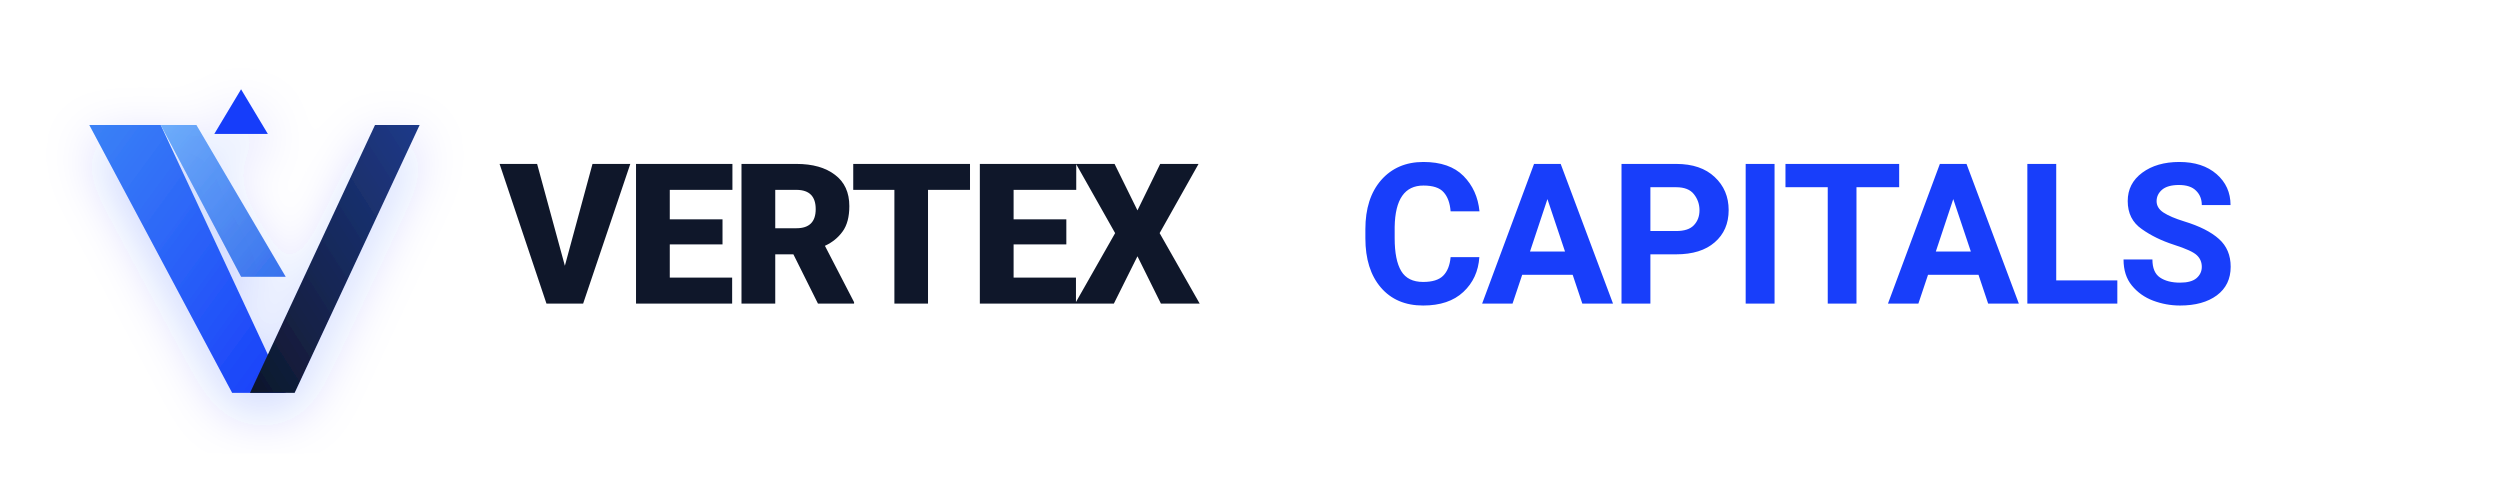
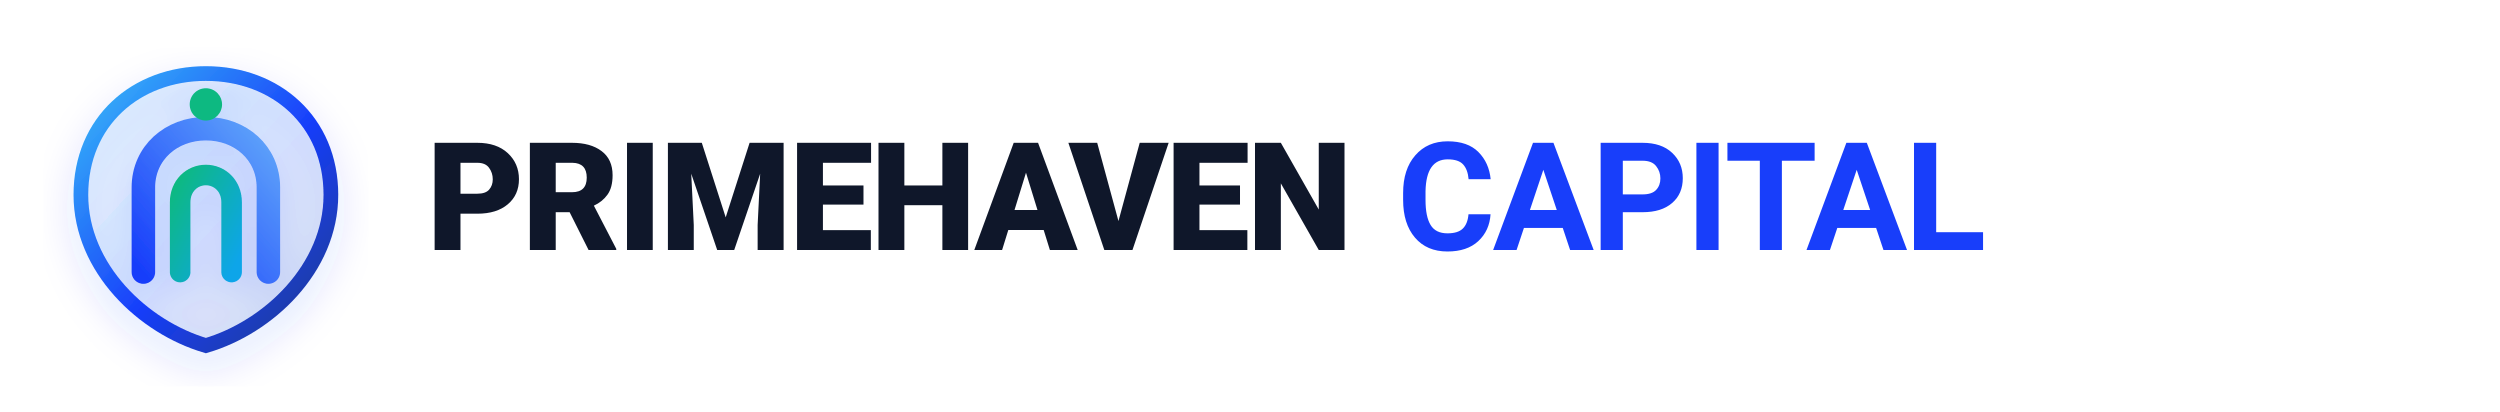
- <svg xmlns="http://www.w3.org/2000/svg" width="280" height="56" viewBox="0 0 280 56" fill="none">
+ <svg xmlns="http://www.w3.org/2000/svg" width="340" height="56" viewBox="0 0 340 56" fill="none">
  <defs>
-     <linearGradient id="vBlue" x1="0%" y1="0%" x2="100%" y2="100%">
-       <stop offset="0%" stop-color="#3B82F6" />
-       <stop offset="100%" stop-color="#183EFA" />
-     </linearGradient>
-     <linearGradient id="vDark" x1="0%" y1="100%" x2="100%" y2="0%">
-       <stop offset="0%" stop-color="#0F172A" />
+     <linearGradient id="phSky" x1="0%" y1="0%" x2="100%" y2="100%">
+       <stop offset="0%" stop-color="#38BDF8" />
+       <stop offset="55%" stop-color="#183EFA" />
      <stop offset="100%" stop-color="#1E3A8A" />
    </linearGradient>
-     <linearGradient id="vShine" x1="0%" y1="0%" x2="100%" y2="100%">
-       <stop offset="0%" stop-color="#60A5FA" />
-       <stop offset="100%" stop-color="#2563EB" />
+     <linearGradient id="phHaven" x1="0%" y1="100%" x2="100%" y2="0%">
+       <stop offset="0%" stop-color="#183EFA" />
+       <stop offset="100%" stop-color="#60A5FA" />
    </linearGradient>
-     <filter id="glow" x="-20%" y="-20%" width="140%" height="140%">
-       <feDropShadow dx="0" dy="2" stdDeviation="3" flood-color="#183EFA" flood-opacity="0.2" />
+     <linearGradient id="phCalm" x1="0%" y1="0%" x2="100%" y2="100%">
+       <stop offset="0%" stop-color="#10B981" />
+       <stop offset="100%" stop-color="#0EA5E9" />
+     </linearGradient>
+     <filter id="phGlow" x="-15%" y="-15%" width="130%" height="130%">
+       <feDropShadow dx="0" dy="2" stdDeviation="2.5" flood-color="#183EFA" flood-opacity="0.18" />
    </filter>
  </defs>
-   <g transform="translate(8, 8)" filter="url(#glow)">
-     <path d="M2 6 L18 36 L24 36 L10 6 Z" fill="url(#vBlue)" />
-     <path d="M34 6 L20 36 L25 36 L39 6 Z" fill="url(#vDark)" />
-     <path d="M10 6 L19 23 L24 23 L14 6 Z" fill="url(#vShine)" opacity="0.9" />
-     <polygon points="19,2 22,7 16,7" fill="#183EFA" />
+   <g transform="translate(8, 8)" filter="url(#phGlow)">
+     <path d="M20 2 C29.5 2 37 8.5 37 18.5 C37 28.5 28.5 36.5 20 39 C11.5 36.5 3 28.5 3 18.5 C3 8.5 10.5 2 20 2 Z" fill="url(#phSky)" fill-opacity="0.12" stroke="url(#phSky)" stroke-width="2" />
+     <path d="M11.5 29 V17.5 C11.5 12.8 15.3 9.5 20 9.5 C24.7 9.5 28.5 12.8 28.5 17.5 V29" stroke="url(#phHaven)" stroke-width="3.2" stroke-linecap="round" />
+     <path d="M16.5 29 V19.5 C16.5 17.3 18.1 15.8 20 15.8 C21.9 15.8 23.5 17.3 23.5 19.5 V29" stroke="url(#phCalm)" stroke-width="2.8" stroke-linecap="round" />
+     <circle cx="20" cy="6.2" r="2.2" fill="#10B981" />
  </g>
-   <text x="56" y="34" font-family="'Plus Jakarta Sans', -apple-system, BlinkMacSystemFont, 'Segoe UI', Roboto, sans-serif" font-size="22" font-weight="800" letter-spacing="-0.5" fill="#0F172A">VERTEX</text>
-   <text x="152" y="34" font-family="'Plus Jakarta Sans', -apple-system, BlinkMacSystemFont, 'Segoe UI', Roboto, sans-serif" font-size="22" font-weight="700" letter-spacing="-0.5" fill="#183EFA">CAPITALS</text>
+   <text x="58" y="34" font-family="'Plus Jakarta Sans', -apple-system, BlinkMacSystemFont, 'Segoe UI', Roboto, sans-serif" font-size="20.5" font-weight="800" letter-spacing="-0.4" fill="#0F172A">PRIMEHAVEN<tspan dx="6" fill="#183EFA" font-weight="700">CAPITAL</tspan>
+   </text>
</svg>
